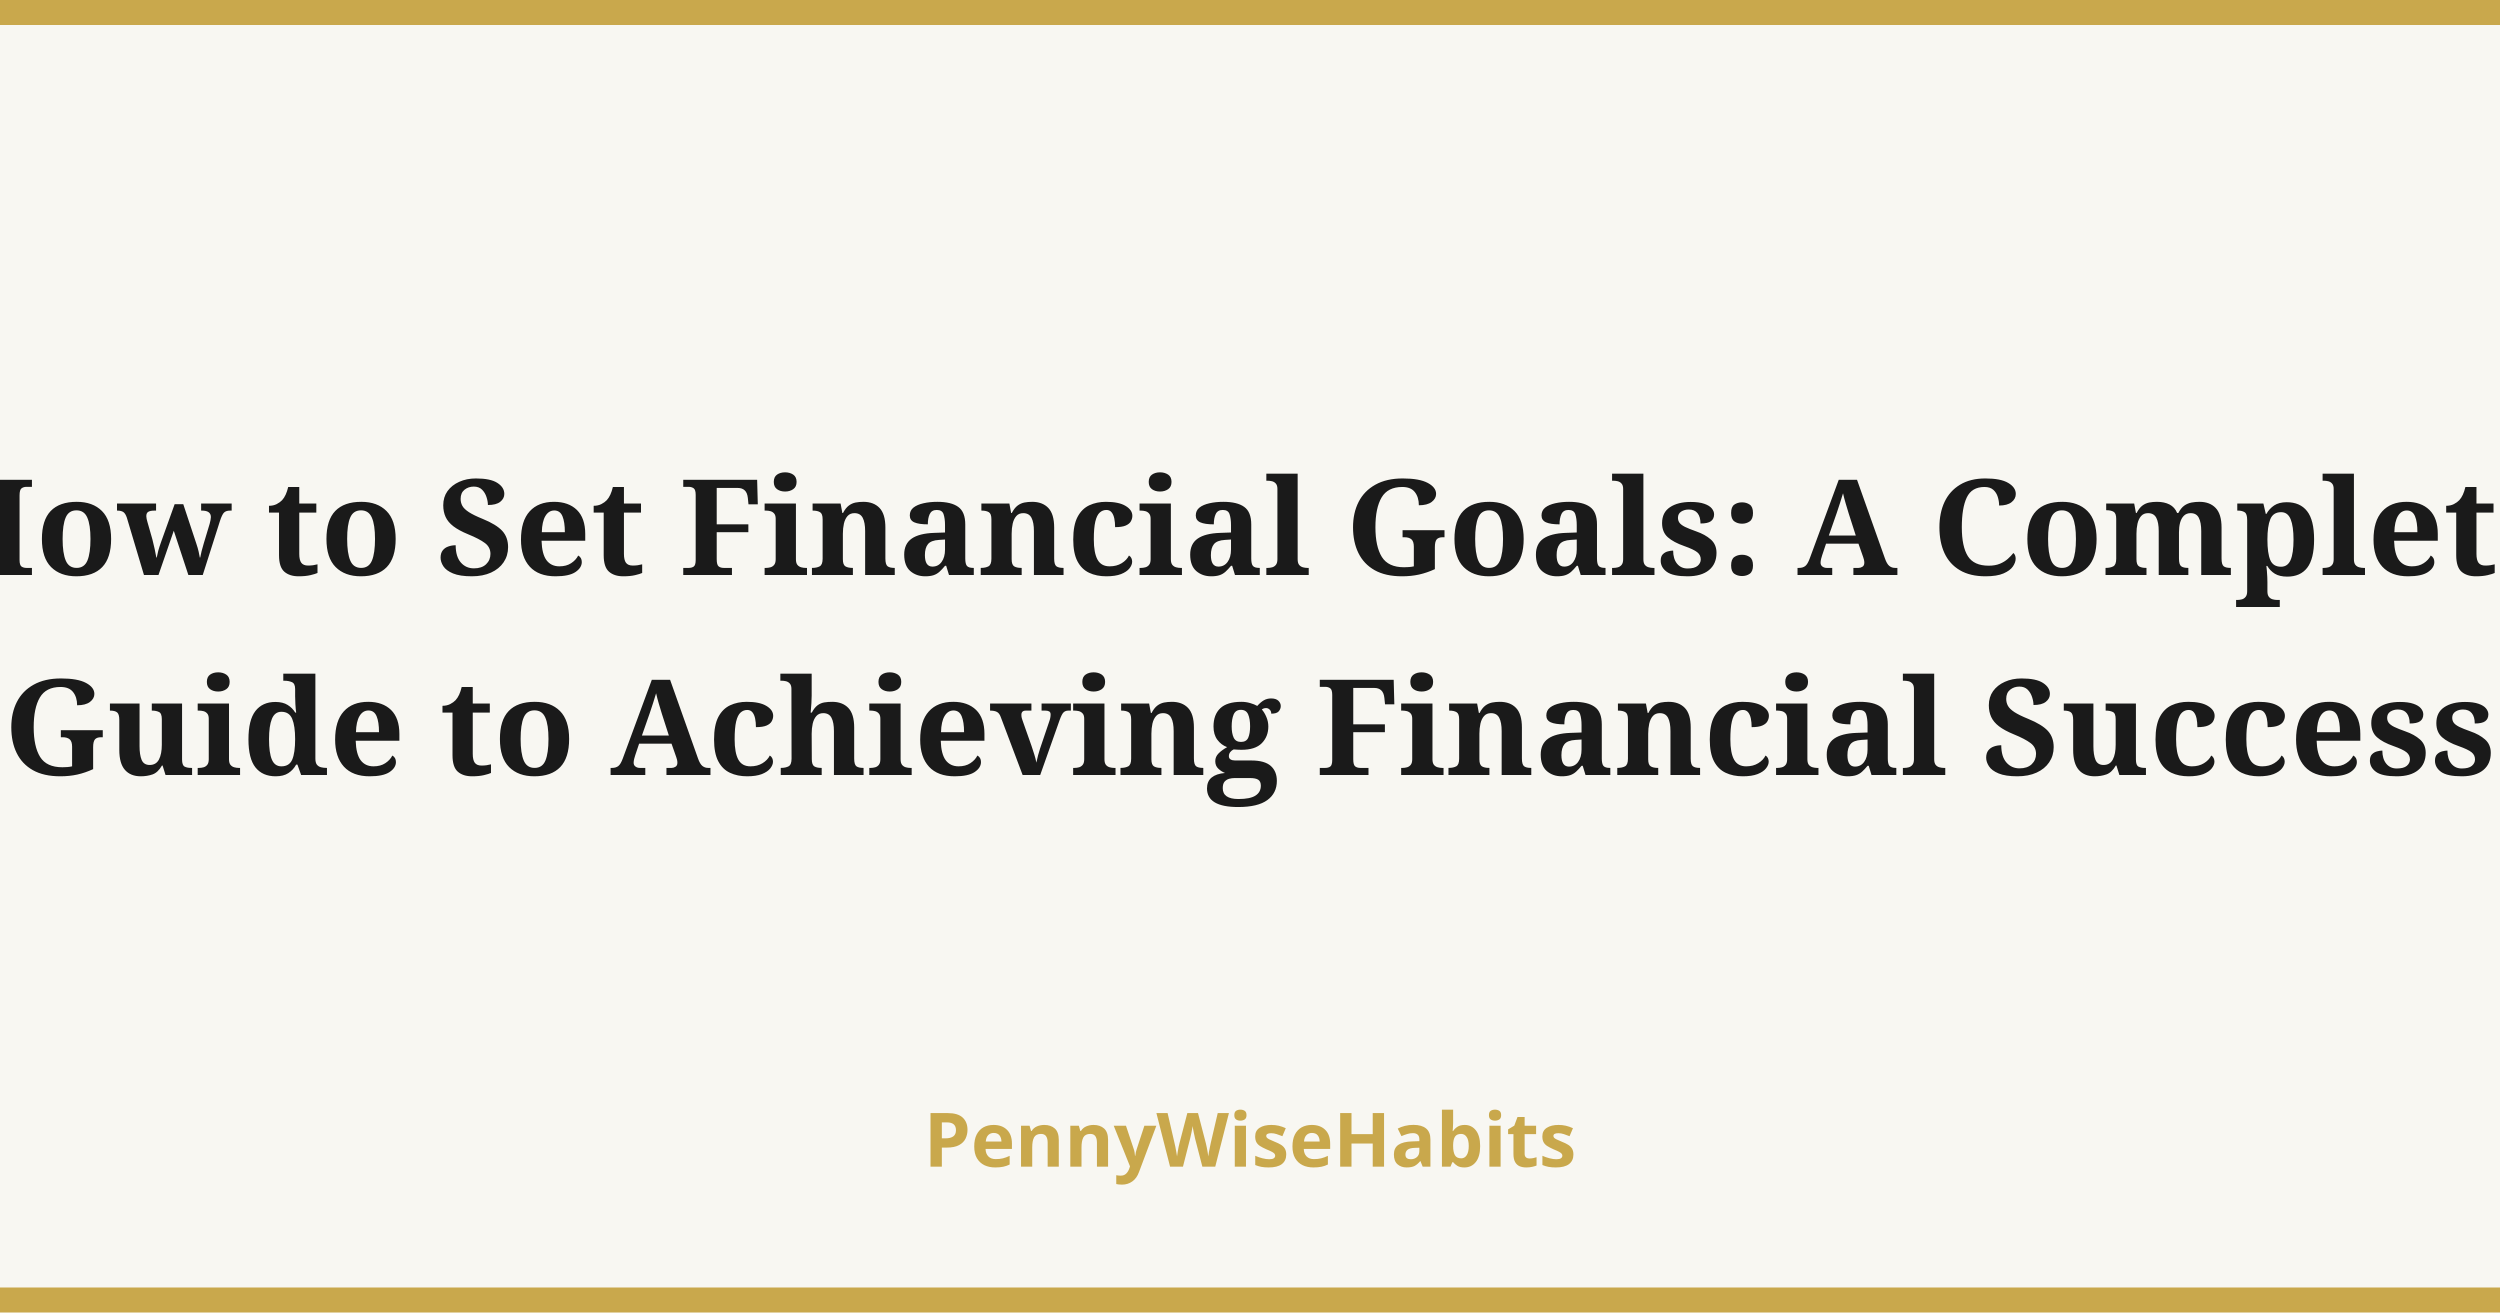
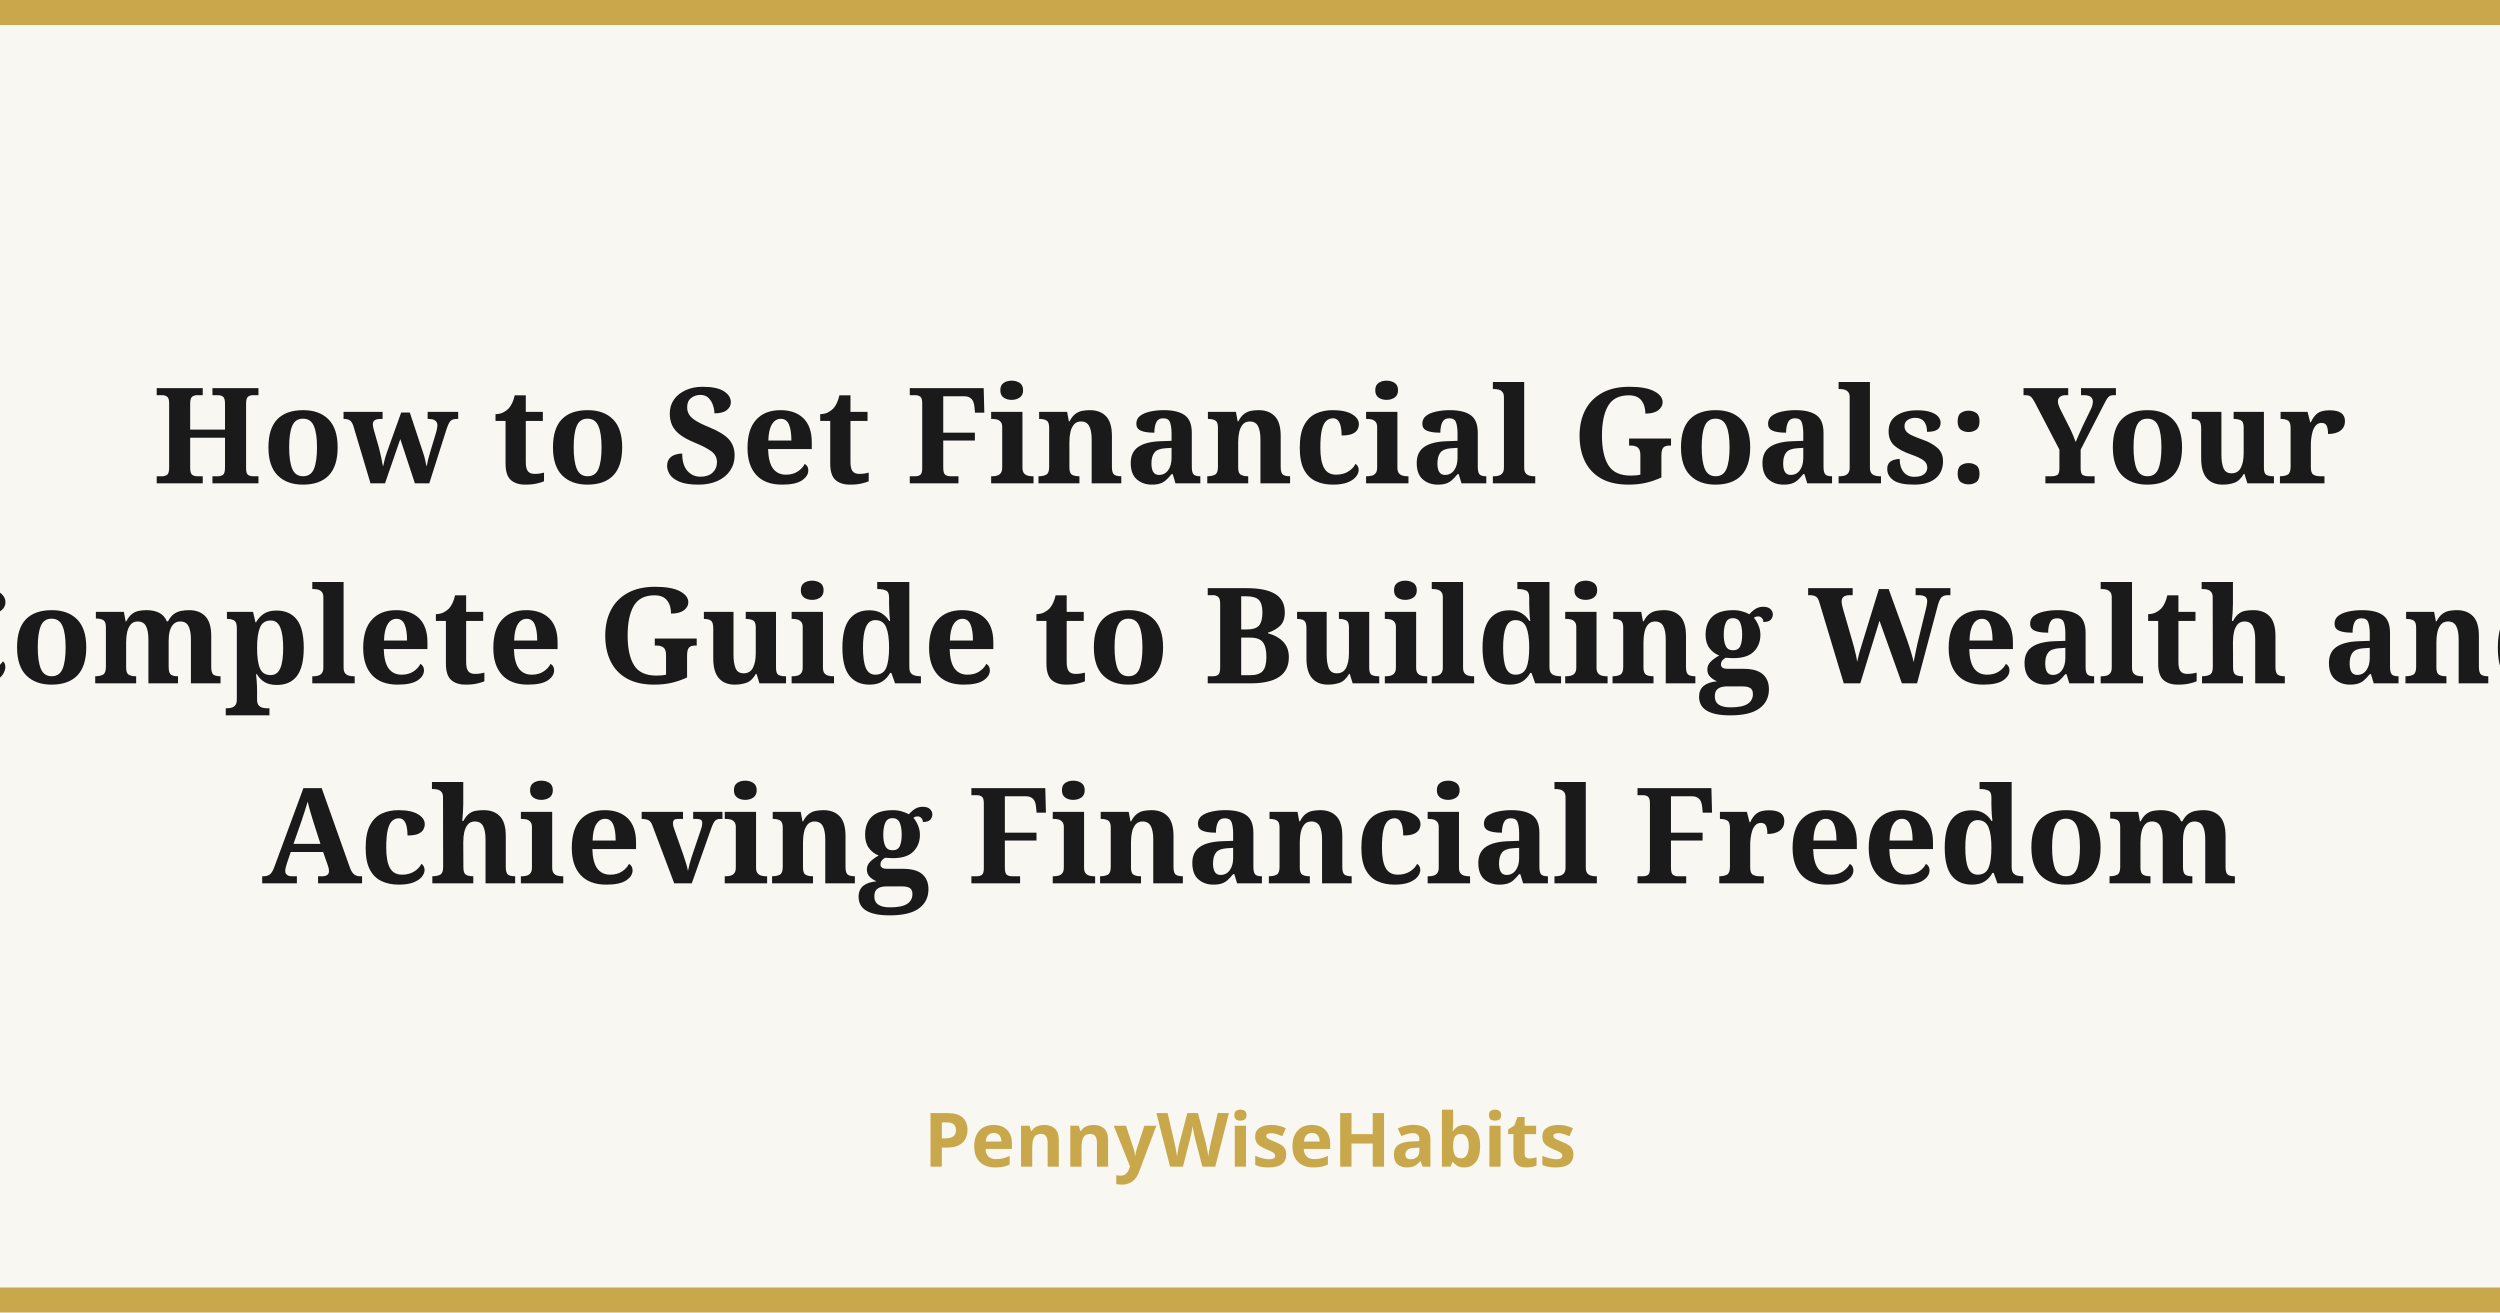
<svg xmlns="http://www.w3.org/2000/svg" width="600" height="315" viewBox="0 0 600 315">
  <rect width="600" height="315" fill="#f8f7f2" />
  <rect width="600" height="6" fill="#c9a84c" />
  <rect y="309" width="600" height="6" fill="#c9a84c" />
-   <text x="300" y="138" font-family="Georgia,serif" font-size="32" font-weight="bold" fill="#1a1a1a" text-anchor="middle">How to Set Financial Goals: A Complete</text>
-   <text x="300" y="186" font-family="Georgia,serif" font-size="32" font-weight="bold" fill="#1a1a1a" text-anchor="middle">Guide to Achieving Financial Success</text>
+   <text x="300" y="116" font-family="Georgia,serif" font-size="32" font-weight="bold" fill="#1a1a1a" text-anchor="middle">How to Set Financial Goals: Your</text>
+   <text x="300" y="164" font-family="Georgia,serif" font-size="32" font-weight="bold" fill="#1a1a1a" text-anchor="middle">Complete Guide to Building Wealth and</text>
+   <text x="300" y="212" font-family="Georgia,serif" font-size="32" font-weight="bold" fill="#1a1a1a" text-anchor="middle">Achieving Financial Freedom</text>
  <text x="300" y="280" font-family="sans-serif" font-size="18" fill="#c9a84c" text-anchor="middle" font-weight="600">PennyWiseHabits</text>
</svg>
